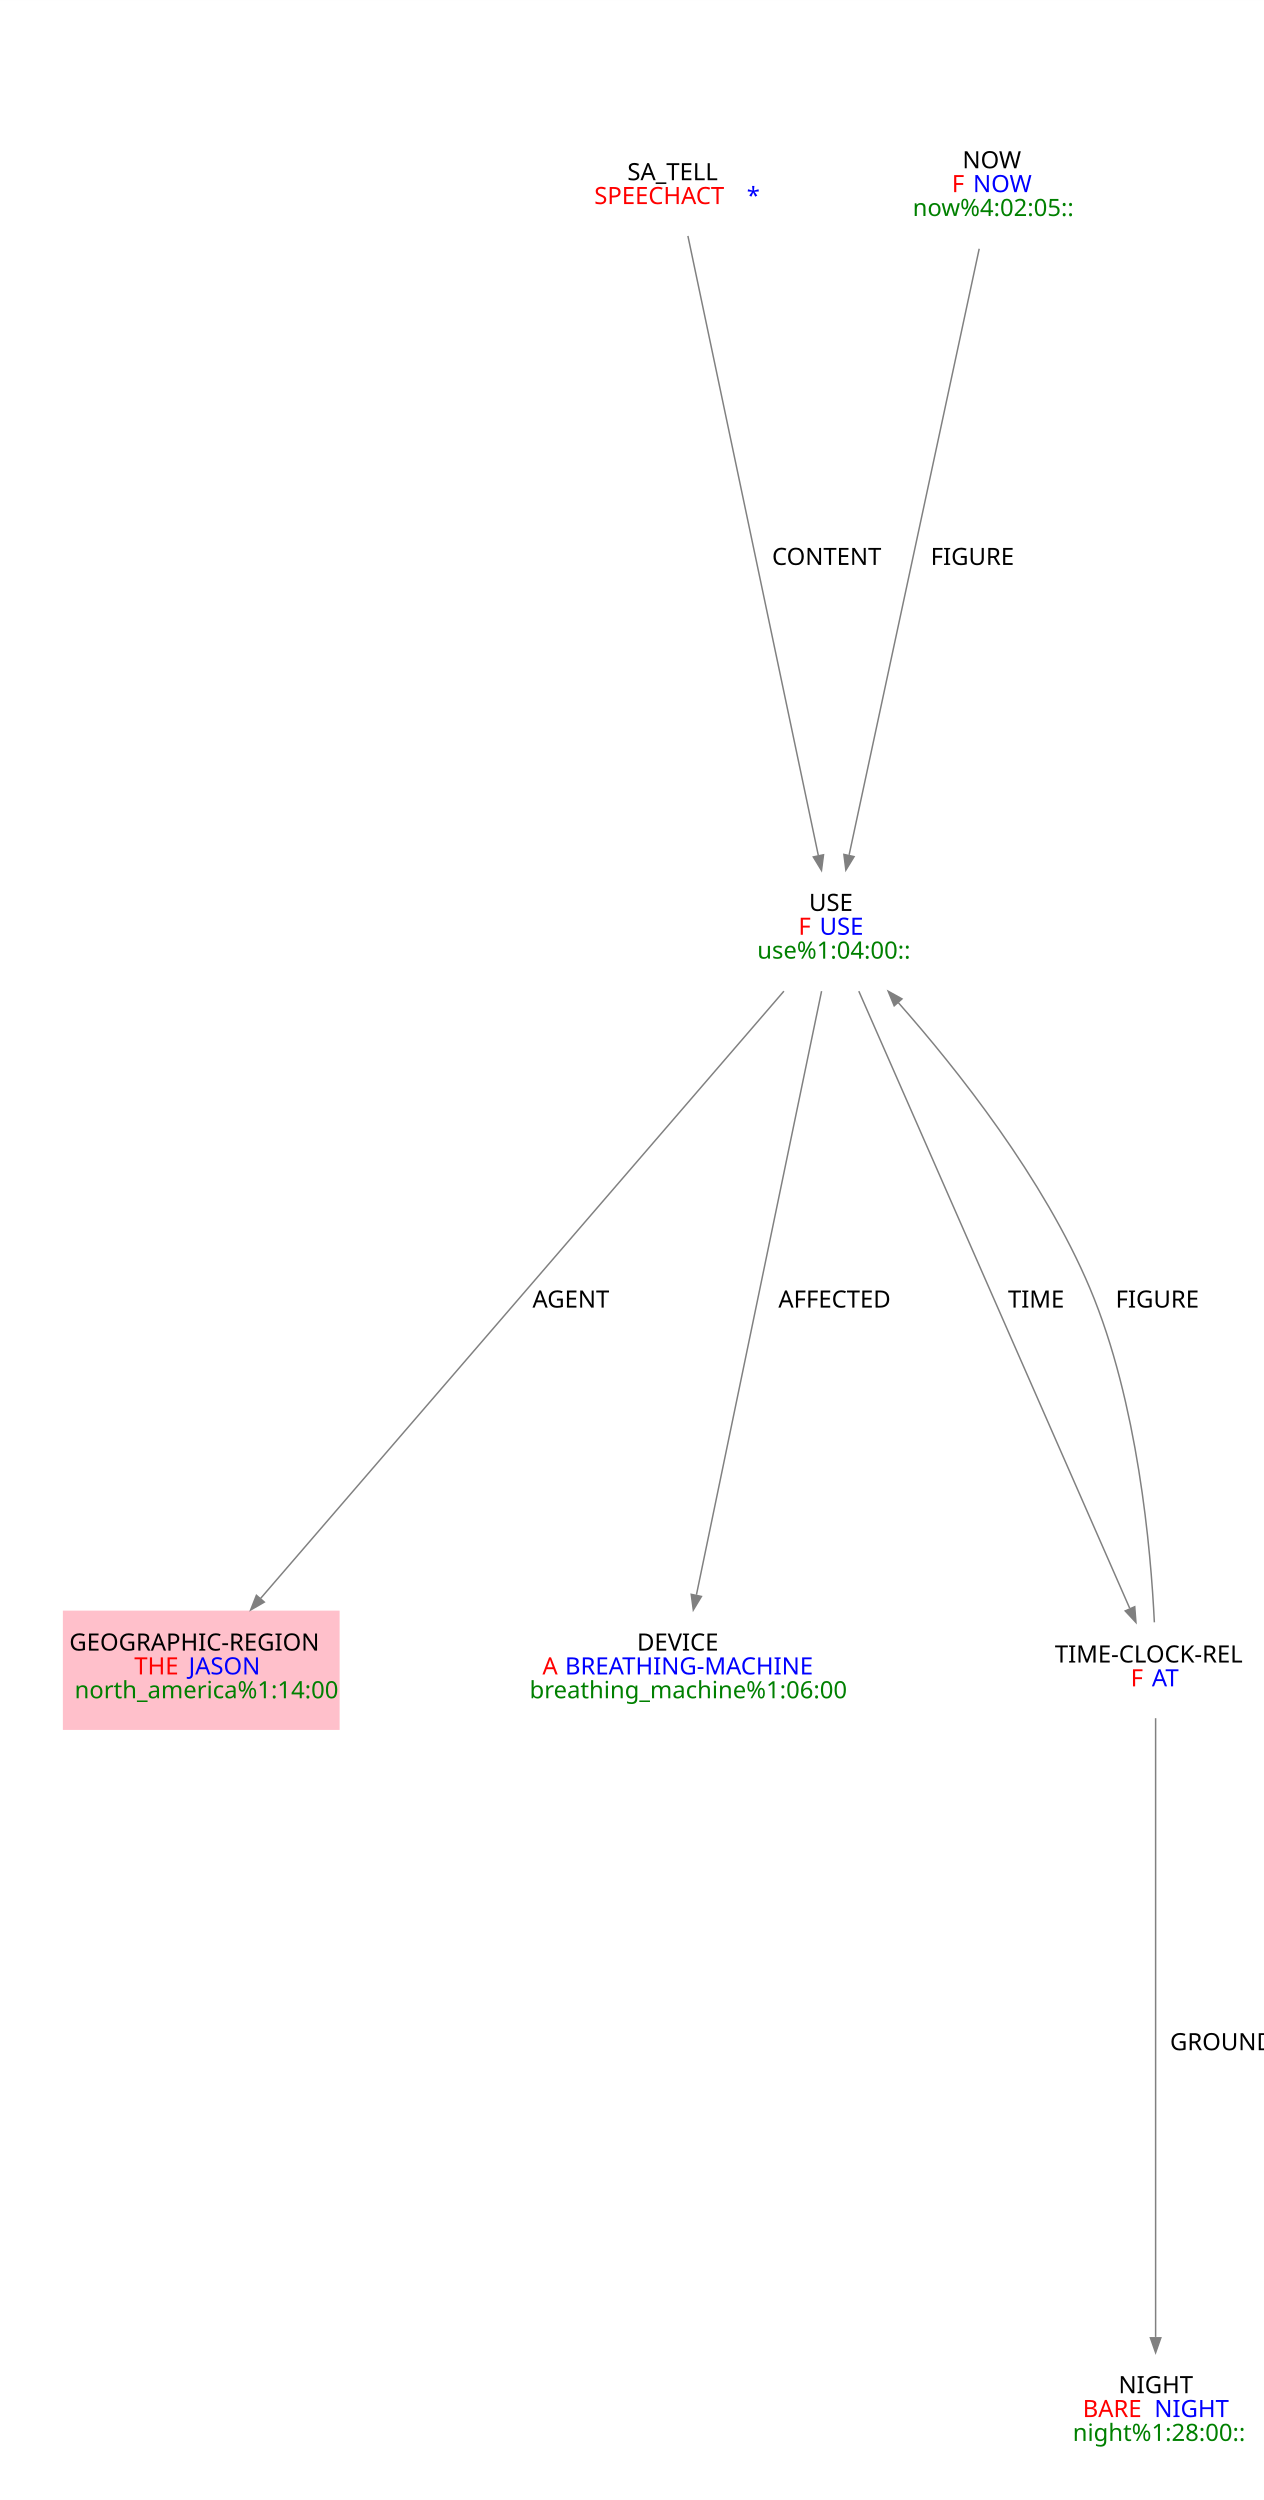
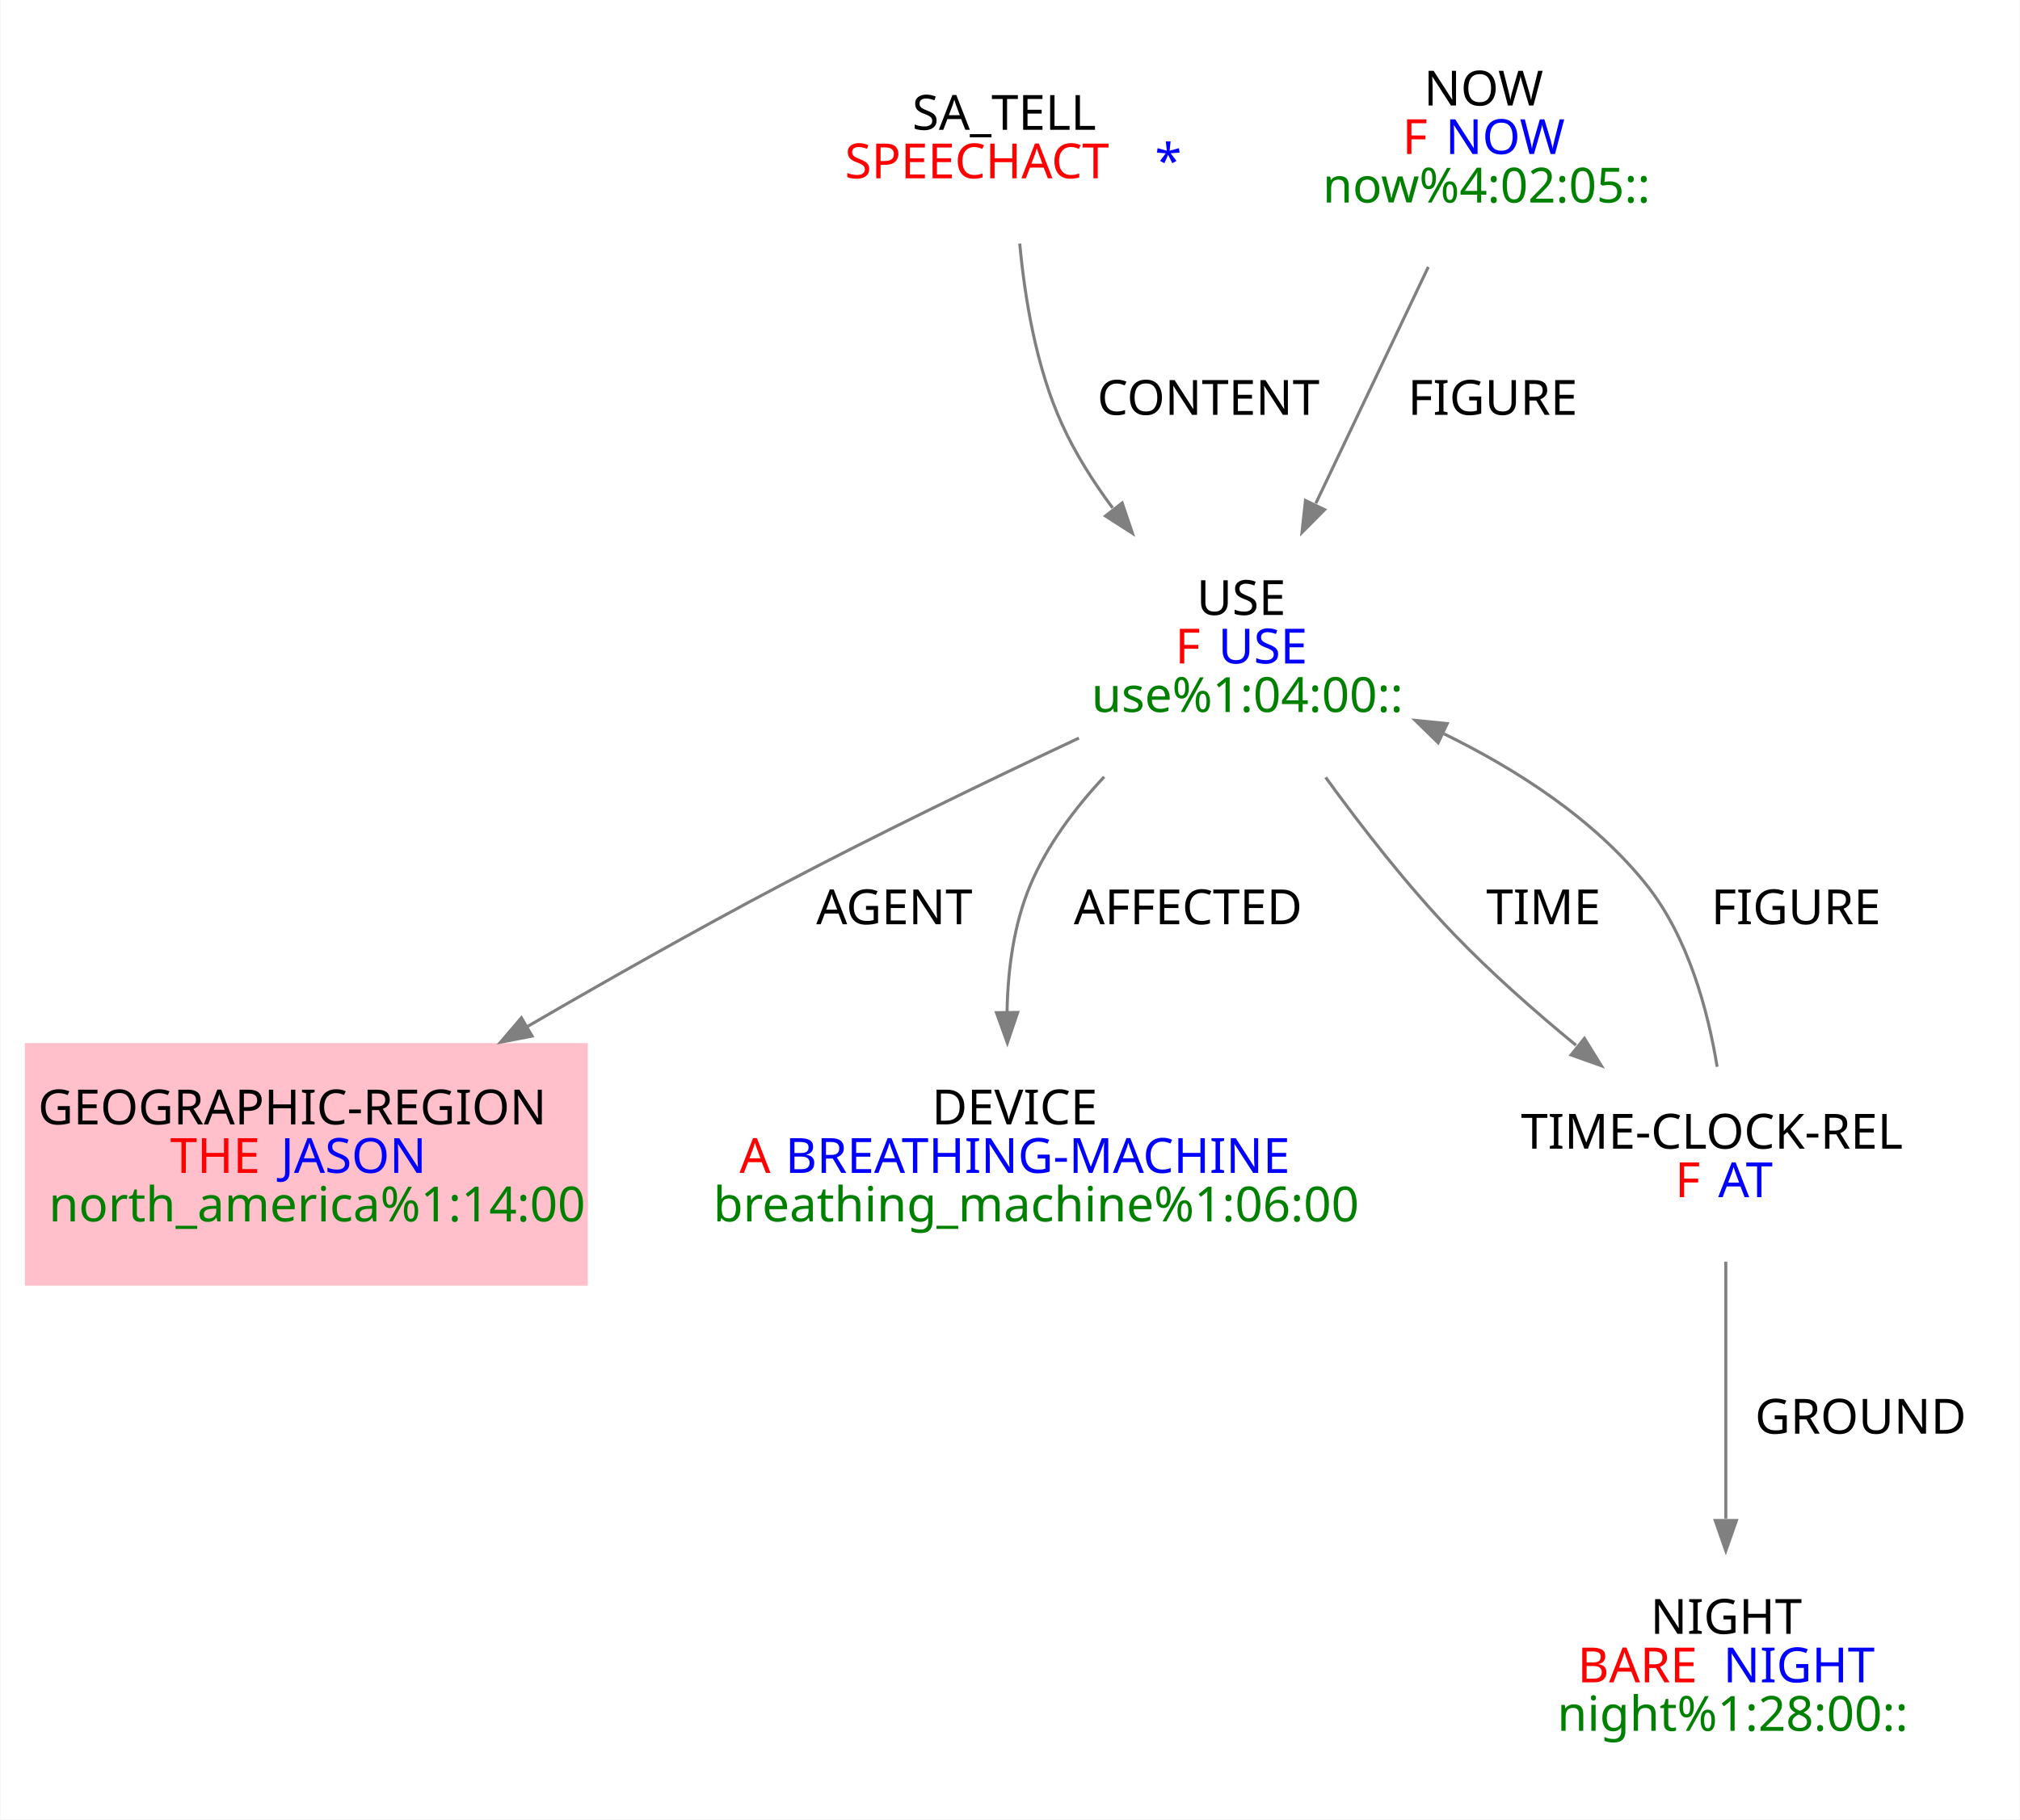
- <svg xmlns="http://www.w3.org/2000/svg" xmlns:xlink="http://www.w3.org/1999/xlink" width="432pt" height="855pt" viewBox="0.00 0.00 432.00 854.94">
-   <g id="graph0" class="graph" transform="scale(1.02 1.02) rotate(0) translate(4 868)">
-     <polygon fill="white" stroke="transparent" points="-4,4 -4,-868 436.62,-868 436.62,4 -4,4" />
+ <svg xmlns="http://www.w3.org/2000/svg" xmlns:xlink="http://www.w3.org/1999/xlink" width="333pt" height="300pt" viewBox="0.00 0.00 332.89 300.00">
+   <g id="graph0" class="graph" transform="scale(1 1) rotate(0) translate(4 296)">
+     <polygon fill="white" stroke="transparent" points="-4,4 -4,-296 328.89,-296 328.89,4 -4,4" />
    <g id="node1" class="node">
      <g id="a_node1">
        <a xlink:href="http://trips.ihmc.us/lexicon/data/ONT::SA_TELL.xml" xlink:title="&lt;font color=&quot;green&quot;&gt;&lt;br /&gt;&lt;/font&gt; &lt;font color=&quot;black&quot;&gt;SA_TELL&lt;/font&gt; &lt;font color=&quot;green&quot;&gt;&lt;br /&gt;&lt;/font&gt; &lt;font color=&quot;red&quot;&gt;SPEECHACT&lt;/font&gt; &lt;font color=&quot;blue&quot;&gt;* &lt;/font&gt; &lt;font color=&quot;green&quot;&gt;&lt;br /&gt; &lt;/font&gt;">
-           <text text-anchor="start" x="204.13" y="-807.6" font-family="Work Sans" font-size="8.00"> </text>
-           <text text-anchor="start" x="206.35" y="-807.6" font-family="Work Sans" font-size="8.00">SA_TELL</text>
-           <text text-anchor="start" x="240.6" y="-807.6" font-family="Work Sans" font-size="8.00"> </text>
-           <text text-anchor="start" x="193.02" y="-799.6" font-family="Work Sans" font-size="8.00"> </text>
-           <text text-anchor="start" x="195.25" y="-799.6" font-family="Work Sans" font-size="8.00" fill="red">SPEECHACT</text>
-           <text text-anchor="start" x="244.14" y="-799.6" font-family="Work Sans" font-size="8.00"> </text>
-           <text text-anchor="start" x="246.37" y="-799.6" font-family="Work Sans" font-size="8.00" fill="blue">* </text>
-           <text text-anchor="start" x="251.7" y="-799.6" font-family="Work Sans" font-size="8.00"> </text>
-           <text text-anchor="start" x="222.36" y="-791.6" font-family="Work Sans" font-size="8.00" fill="green"> </text>
+           <text text-anchor="start" x="144.11" y="-274.6" font-family="Work Sans" font-size="8.00"> </text>
+           <text text-anchor="start" x="146.33" y="-274.6" font-family="Work Sans" font-size="8.00">SA_TELL</text>
+           <text text-anchor="start" x="180.57" y="-274.6" font-family="Work Sans" font-size="8.00"> </text>
+           <text text-anchor="start" x="133" y="-266.6" font-family="Work Sans" font-size="8.00"> </text>
+           <text text-anchor="start" x="135.22" y="-266.6" font-family="Work Sans" font-size="8.00" fill="red">SPEECHACT</text>
+           <text text-anchor="start" x="184.12" y="-266.6" font-family="Work Sans" font-size="8.00"> </text>
+           <text text-anchor="start" x="186.34" y="-266.6" font-family="Work Sans" font-size="8.00" fill="blue">* </text>
+           <text text-anchor="start" x="191.68" y="-266.6" font-family="Work Sans" font-size="8.00"> </text>
+           <text text-anchor="start" x="162.34" y="-258.6" font-family="Work Sans" font-size="8.00" fill="green"> </text>
        </a>
      </g>
    </g>
    <g id="node2" class="node">
      <g id="a_node2">
        <a xlink:href="http://trips.ihmc.us/lexicon/data/ONT::USE.xml" xlink:title="&lt;font color=&quot;green&quot;&gt;&lt;br /&gt;&lt;/font&gt; &lt;font color=&quot;black&quot;&gt;USE&lt;/font&gt; &lt;font color=&quot;green&quot;&gt;&lt;br /&gt;&lt;/font&gt; &lt;font color=&quot;red&quot;&gt;F&lt;/font&gt; &lt;font color=&quot;blue&quot;&gt;USE&lt;/font&gt; &lt;font color=&quot;green&quot;&gt;&lt;br /&gt;&lt;/font&gt; &lt;font color=&quot;green&quot;&gt;use%1:04:00::&lt;/font&gt; &lt;font color=&quot;green&quot;&gt;&lt;br /&gt; &lt;/font&gt;">
-           <text text-anchor="start" x="265.03" y="-562.6" font-family="Work Sans" font-size="8.00"> </text>
-           <text text-anchor="start" x="267.25" y="-562.6" font-family="Work Sans" font-size="8.00">USE</text>
-           <text text-anchor="start" x="283.7" y="-562.6" font-family="Work Sans" font-size="8.00"> </text>
-           <text text-anchor="start" x="261.47" y="-554.6" font-family="Work Sans" font-size="8.00"> </text>
-           <text text-anchor="start" x="263.7" y="-554.6" font-family="Work Sans" font-size="8.00" fill="red">F</text>
-           <text text-anchor="start" x="268.58" y="-554.6" font-family="Work Sans" font-size="8.00"> </text>
-           <text text-anchor="start" x="270.8" y="-554.6" font-family="Work Sans" font-size="8.00" fill="blue">USE</text>
-           <text text-anchor="start" x="287.25" y="-554.6" font-family="Work Sans" font-size="8.00"> </text>
-           <text text-anchor="start" x="247.68" y="-546.6" font-family="Work Sans" font-size="8.00"> </text>
-           <text text-anchor="start" x="249.9" y="-546.6" font-family="Work Sans" font-size="8.00" fill="green">use%1:04:00::</text>
-           <text text-anchor="start" x="301.05" y="-546.6" font-family="Work Sans" font-size="8.00"> </text>
-           <text text-anchor="start" x="274.36" y="-538.6" font-family="Work Sans" font-size="8.00" fill="green"> </text>
+           <text text-anchor="start" x="191" y="-194.6" font-family="Work Sans" font-size="8.00"> </text>
+           <text text-anchor="start" x="193.22" y="-194.6" font-family="Work Sans" font-size="8.00">USE</text>
+           <text text-anchor="start" x="209.67" y="-194.6" font-family="Work Sans" font-size="8.00"> </text>
+           <text text-anchor="start" x="187.45" y="-186.6" font-family="Work Sans" font-size="8.00"> </text>
+           <text text-anchor="start" x="189.67" y="-186.6" font-family="Work Sans" font-size="8.00" fill="red">F</text>
+           <text text-anchor="start" x="194.56" y="-186.6" font-family="Work Sans" font-size="8.00"> </text>
+           <text text-anchor="start" x="196.78" y="-186.6" font-family="Work Sans" font-size="8.00" fill="blue">USE</text>
+           <text text-anchor="start" x="213.23" y="-186.6" font-family="Work Sans" font-size="8.00"> </text>
+           <text text-anchor="start" x="173.65" y="-178.6" font-family="Work Sans" font-size="8.00"> </text>
+           <text text-anchor="start" x="175.88" y="-178.6" font-family="Work Sans" font-size="8.00" fill="green">use%1:04:00::</text>
+           <text text-anchor="start" x="227.02" y="-178.6" font-family="Work Sans" font-size="8.00"> </text>
+           <text text-anchor="start" x="200.34" y="-170.6" font-family="Work Sans" font-size="8.00" fill="green"> </text>
        </a>
      </g>
    </g>
-     <g id="edge1" class="edge">
-       <path fill="none" stroke="grey" stroke-width="0.5" d="M226.65,-788.92C235.37,-747.5 259.74,-631.73 270.39,-581.15" />
-       <polygon fill="grey" stroke="grey" stroke-width="0.5" points="272.12,-581.43 271.44,-576.18 268.69,-580.71 272.12,-581.43" />
-       <text text-anchor="middle" x="273.18" y="-678.6" font-family="Work Sans" font-size="8.00"> CONTENT   </text>
+     <g id="edge2" class="edge">
+       <path fill="none" stroke="grey" stroke-width="0.5" d="M164.05,-255.84C164.88,-246.83 166.76,-235.37 171.04,-226 173.21,-221.23 176.15,-216.57 179.36,-212.25" />
+       <polygon fill="grey" stroke="grey" stroke-width="0.5" points="180.94,-213.07 182.63,-208.06 178.18,-210.92 180.94,-213.07" />
+       <text text-anchor="middle" x="195.16" y="-227.6" font-family="Work Sans" font-size="8.00"> CONTENT   </text>
    </g>
    <g id="node3" class="node">
      <g id="a_node3">
        <a xlink:href="http://trips.ihmc.us/lexicon/data/ONT::GEOGRAPHIC-REGION.xml" xlink:title="&lt;font color=&quot;green&quot;&gt;&lt;br /&gt;&lt;/font&gt; &lt;font color=&quot;black&quot;&gt;GEOGRAPHIC-REGION&lt;/font&gt; &lt;font color=&quot;green&quot;&gt;&lt;br /&gt;&lt;/font&gt; &lt;font color=&quot;red&quot;&gt;THE&lt;/font&gt; &lt;font color=&quot;blue&quot;&gt;JASON&lt;/font&gt; &lt;font color=&quot;green&quot;&gt;&lt;br /&gt;&lt;/font&gt; &lt;font color=&quot;green&quot;&gt;north_america%1:14:00&lt;/font&gt; &lt;font color=&quot;green&quot;&gt;&lt;br /&gt; &lt;/font&gt;">
-           <polygon fill="pink" stroke="transparent" points="109.87,-328 17.08,-328 17.08,-288 109.87,-288 109.87,-328" />
-           <text text-anchor="start" x="17.03" y="-314.6" font-family="Work Sans" font-size="8.00"> </text>
-           <text text-anchor="start" x="19.25" y="-314.6" font-family="Work Sans" font-size="8.00">GEOGRAPHIC-REGION</text>
-           <text text-anchor="start" x="107.7" y="-314.6" font-family="Work Sans" font-size="8.00"> </text>
-           <text text-anchor="start" x="38.8" y="-306.6" font-family="Work Sans" font-size="8.00"> </text>
-           <text text-anchor="start" x="41.03" y="-306.6" font-family="Work Sans" font-size="8.00" fill="red">THE</text>
-           <text text-anchor="start" x="57.03" y="-306.6" font-family="Work Sans" font-size="8.00"> </text>
-           <text text-anchor="start" x="59.25" y="-306.6" font-family="Work Sans" font-size="8.00" fill="blue">JASON</text>
-           <text text-anchor="start" x="85.92" y="-306.6" font-family="Work Sans" font-size="8.00"> </text>
-           <text text-anchor="start" x="18.78" y="-298.6" font-family="Work Sans" font-size="8.00"> </text>
-           <text text-anchor="start" x="21" y="-298.6" font-family="Work Sans" font-size="8.00" fill="green">north_america%1:14:00</text>
-           <text text-anchor="start" x="105.95" y="-298.6" font-family="Work Sans" font-size="8.00"> </text>
-           <text text-anchor="start" x="62.36" y="-290.6" font-family="Work Sans" font-size="8.00" fill="green"> </text>
+           <polygon fill="pink" stroke="transparent" points="92.85,-124 0.05,-124 0.05,-84 92.85,-84 92.85,-124" />
+           <text text-anchor="start" x="0" y="-110.6" font-family="Work Sans" font-size="8.00"> </text>
+           <text text-anchor="start" x="2.22" y="-110.6" font-family="Work Sans" font-size="8.00">GEOGRAPHIC-REGION</text>
+           <text text-anchor="start" x="90.68" y="-110.6" font-family="Work Sans" font-size="8.00"> </text>
+           <text text-anchor="start" x="21.78" y="-102.6" font-family="Work Sans" font-size="8.00"> </text>
+           <text text-anchor="start" x="24" y="-102.6" font-family="Work Sans" font-size="8.00" fill="red">THE</text>
+           <text text-anchor="start" x="40" y="-102.6" font-family="Work Sans" font-size="8.00"> </text>
+           <text text-anchor="start" x="42.22" y="-102.6" font-family="Work Sans" font-size="8.00" fill="blue">JASON</text>
+           <text text-anchor="start" x="68.9" y="-102.6" font-family="Work Sans" font-size="8.00"> </text>
+           <text text-anchor="start" x="1.76" y="-94.6" font-family="Work Sans" font-size="8.00"> </text>
+           <text text-anchor="start" x="3.98" y="-94.6" font-family="Work Sans" font-size="8.00" fill="green">north_america%1:14:00</text>
+           <text text-anchor="start" x="88.92" y="-94.6" font-family="Work Sans" font-size="8.00"> </text>
+           <text text-anchor="start" x="45.34" y="-86.6" font-family="Work Sans" font-size="8.00" fill="green"> </text>
        </a>
      </g>
    </g>
    <g id="edge6" class="edge">
-       <path fill="none" stroke="grey" stroke-width="0.5" d="M258.84,-535.7C220.29,-490.97 124.99,-380.38 83.41,-332.13" />
-       <polygon fill="grey" stroke="grey" stroke-width="0.5" points="84.62,-330.86 80.03,-328.21 81.97,-333.14 84.62,-330.86" />
-       <text text-anchor="middle" x="187.41" y="-429.6" font-family="Work Sans" font-size="8.00"> AGENT   </text>
+       <path fill="none" stroke="grey" stroke-width="0.5" d="M173.81,-174.3C159.07,-167.38 140.69,-158.5 124.58,-150 110.77,-142.71 95.87,-134.28 82.81,-126.69" />
+       <polygon fill="grey" stroke="grey" stroke-width="0.5" points="83.66,-125.16 78.46,-124.15 81.9,-128.18 83.66,-125.16" />
+       <text text-anchor="middle" x="143.38" y="-143.6" font-family="Work Sans" font-size="8.00"> AGENT   </text>
    </g>
    <g id="node5" class="node">
      <g id="a_node5">
        <a xlink:href="http://trips.ihmc.us/lexicon/data/ONT::DEVICE.xml" xlink:title="&lt;font color=&quot;green&quot;&gt;&lt;br /&gt;&lt;/font&gt; &lt;font color=&quot;black&quot;&gt;DEVICE&lt;/font&gt; &lt;font color=&quot;green&quot;&gt;&lt;br /&gt;&lt;/font&gt; &lt;font color=&quot;red&quot;&gt;A&lt;/font&gt; &lt;font color=&quot;blue&quot;&gt;BREATHING-MACHINE&lt;/font&gt; &lt;font color=&quot;green&quot;&gt;&lt;br /&gt;&lt;/font&gt; &lt;font color=&quot;green&quot;&gt;breathing_machine%1:06:00&lt;/font&gt; &lt;font color=&quot;green&quot;&gt;&lt;br /&gt; &lt;/font&gt;">
-           <text text-anchor="start" x="207.36" y="-314.6" font-family="Work Sans" font-size="8.00"> </text>
-           <text text-anchor="start" x="209.58" y="-314.6" font-family="Work Sans" font-size="8.00">DEVICE</text>
-           <text text-anchor="start" x="239.37" y="-314.6" font-family="Work Sans" font-size="8.00"> </text>
-           <text text-anchor="start" x="175.65" y="-306.6" font-family="Work Sans" font-size="8.00"> </text>
-           <text text-anchor="start" x="177.88" y="-306.6" font-family="Work Sans" font-size="8.00" fill="red">A</text>
-           <text text-anchor="start" x="183.21" y="-306.6" font-family="Work Sans" font-size="8.00"> </text>
-           <text text-anchor="start" x="185.44" y="-306.6" font-family="Work Sans" font-size="8.00" fill="blue">BREATHING-MACHINE</text>
-           <text text-anchor="start" x="271.07" y="-306.6" font-family="Work Sans" font-size="8.00"> </text>
-           <text text-anchor="start" x="171.33" y="-298.6" font-family="Work Sans" font-size="8.00"> </text>
-           <text text-anchor="start" x="173.55" y="-298.6" font-family="Work Sans" font-size="8.00" fill="green">breathing_machine%1:06:00</text>
-           <text text-anchor="start" x="275.4" y="-298.6" font-family="Work Sans" font-size="8.00"> </text>
-           <text text-anchor="start" x="223.36" y="-290.6" font-family="Work Sans" font-size="8.00" fill="green"> </text>
+           <text text-anchor="start" x="147.33" y="-110.6" font-family="Work Sans" font-size="8.00"> </text>
+           <text text-anchor="start" x="149.56" y="-110.6" font-family="Work Sans" font-size="8.00">DEVICE</text>
+           <text text-anchor="start" x="179.34" y="-110.6" font-family="Work Sans" font-size="8.00"> </text>
+           <text text-anchor="start" x="115.63" y="-102.6" font-family="Work Sans" font-size="8.00"> </text>
+           <text text-anchor="start" x="117.85" y="-102.6" font-family="Work Sans" font-size="8.00" fill="red">A</text>
+           <text text-anchor="start" x="123.19" y="-102.6" font-family="Work Sans" font-size="8.00"> </text>
+           <text text-anchor="start" x="125.41" y="-102.6" font-family="Work Sans" font-size="8.00" fill="blue">BREATHING-MACHINE</text>
+           <text text-anchor="start" x="211.05" y="-102.6" font-family="Work Sans" font-size="8.00"> </text>
+           <text text-anchor="start" x="111.3" y="-94.6" font-family="Work Sans" font-size="8.00"> </text>
+           <text text-anchor="start" x="113.52" y="-94.6" font-family="Work Sans" font-size="8.00" fill="green">breathing_machine%1:06:00</text>
+           <text text-anchor="start" x="215.38" y="-94.6" font-family="Work Sans" font-size="8.00"> </text>
+           <text text-anchor="start" x="163.34" y="-86.6" font-family="Work Sans" font-size="8.00" fill="green"> </text>
        </a>
      </g>
    </g>
    <g id="edge4" class="edge">
-       <path fill="none" stroke="grey" stroke-width="0.5" d="M271.47,-535.7C262.27,-491.33 239.64,-382.15 229.51,-333.31" />
-       <polygon fill="grey" stroke="grey" stroke-width="0.5" points="231.19,-332.75 228.46,-328.21 227.76,-333.46 231.19,-332.75" />
-       <text text-anchor="middle" x="275.81" y="-429.6" font-family="Work Sans" font-size="8.00"> AFFECTED   </text>
+       <path fill="none" stroke="grey" stroke-width="0.5" d="M177.97,-167.91C173.06,-162.66 168.54,-156.58 165.77,-150 163.07,-143.57 162.09,-136.15 161.96,-129.22" />
+       <polygon fill="grey" stroke="grey" stroke-width="0.5" points="163.71,-129.06 162.01,-124.04 160.21,-129.02 163.71,-129.06" />
+       <text text-anchor="middle" x="191.79" y="-143.6" font-family="Work Sans" font-size="8.00"> AFFECTED   </text>
    </g>
    <g id="node6" class="node">
      <g id="a_node6">
        <a xlink:href="http://trips.ihmc.us/lexicon/data/ONT::TIME-CLOCK-REL.xml" xlink:title="&lt;font color=&quot;green&quot;&gt;&lt;br /&gt;&lt;/font&gt; &lt;font color=&quot;black&quot;&gt;TIME-CLOCK-REL&lt;/font&gt; &lt;font color=&quot;green&quot;&gt;&lt;br /&gt;&lt;/font&gt; &lt;font color=&quot;red&quot;&gt;F&lt;/font&gt; &lt;font color=&quot;blue&quot;&gt;AT&lt;/font&gt; &lt;font color=&quot;green&quot;&gt;&lt;br /&gt; &lt;/font&gt;">
-           <text text-anchor="start" x="347.47" y="-310.6" font-family="Work Sans" font-size="8.00"> </text>
-           <text text-anchor="start" x="349.69" y="-310.6" font-family="Work Sans" font-size="8.00">TIME-CLOCK-REL</text>
-           <text text-anchor="start" x="417.26" y="-310.6" font-family="Work Sans" font-size="8.00"> </text>
-           <text text-anchor="start" x="372.88" y="-302.6" font-family="Work Sans" font-size="8.00"> </text>
-           <text text-anchor="start" x="375.1" y="-302.6" font-family="Work Sans" font-size="8.00" fill="red">F</text>
-           <text text-anchor="start" x="379.99" y="-302.6" font-family="Work Sans" font-size="8.00"> </text>
-           <text text-anchor="start" x="382.21" y="-302.6" font-family="Work Sans" font-size="8.00" fill="blue">AT</text>
-           <text text-anchor="start" x="391.85" y="-302.6" font-family="Work Sans" font-size="8.00"> </text>
-           <text text-anchor="start" x="382.36" y="-294.6" font-family="Work Sans" font-size="8.00" fill="green"> </text>
+           <text text-anchor="start" x="244.45" y="-106.6" font-family="Work Sans" font-size="8.00"> </text>
+           <text text-anchor="start" x="246.67" y="-106.6" font-family="Work Sans" font-size="8.00">TIME-CLOCK-REL</text>
+           <text text-anchor="start" x="314.23" y="-106.6" font-family="Work Sans" font-size="8.00"> </text>
+           <text text-anchor="start" x="269.86" y="-98.6" font-family="Work Sans" font-size="8.00"> </text>
+           <text text-anchor="start" x="272.08" y="-98.6" font-family="Work Sans" font-size="8.00" fill="red">F</text>
+           <text text-anchor="start" x="276.96" y="-98.6" font-family="Work Sans" font-size="8.00"> </text>
+           <text text-anchor="start" x="279.19" y="-98.6" font-family="Work Sans" font-size="8.00" fill="blue">AT</text>
+           <text text-anchor="start" x="288.82" y="-98.6" font-family="Work Sans" font-size="8.00"> </text>
+           <text text-anchor="start" x="279.34" y="-90.6" font-family="Work Sans" font-size="8.00" fill="green"> </text>
        </a>
      </g>
    </g>
-     <g id="edge2" class="edge">
-       <path fill="none" stroke="grey" stroke-width="0.5" d="M283.95,-535.7C304.05,-489.91 354.46,-375.09 374.78,-328.8" />
-       <polygon fill="grey" stroke="grey" stroke-width="0.5" points="376.47,-329.31 376.88,-324.02 373.27,-327.9 376.47,-329.31" />
-       <text text-anchor="middle" x="343.4" y="-429.6" font-family="Work Sans" font-size="8.00"> TIME   </text>
+     <g id="edge5" class="edge">
+       <path fill="none" stroke="grey" stroke-width="0.5" d="M214.48,-167.82C220.5,-159.53 227.98,-149.92 235.59,-142 241.73,-135.61 248.93,-129.25 255.75,-123.65" />
+       <polygon fill="grey" stroke="grey" stroke-width="0.5" points="257.14,-124.78 259.93,-120.27 254.94,-122.05 257.14,-124.78" />
+       <text text-anchor="middle" x="250.38" y="-143.6" font-family="Work Sans" font-size="8.00"> TIME   </text>
    </g>
    <g id="node4" class="node">
      <g id="a_node4">
        <a xlink:href="http://trips.ihmc.us/lexicon/data/ONT::NOW.xml" xlink:title="&lt;font color=&quot;green&quot;&gt;&lt;br /&gt;&lt;/font&gt; &lt;font color=&quot;black&quot;&gt;NOW&lt;/font&gt; &lt;font color=&quot;green&quot;&gt;&lt;br /&gt;&lt;/font&gt; &lt;font color=&quot;red&quot;&gt;F&lt;/font&gt; &lt;font color=&quot;blue&quot;&gt;NOW&lt;/font&gt; &lt;font color=&quot;green&quot;&gt;&lt;br /&gt;&lt;/font&gt; &lt;font color=&quot;green&quot;&gt;now%4:02:05::&lt;/font&gt; &lt;font color=&quot;green&quot;&gt;&lt;br /&gt; &lt;/font&gt;">
-           <text text-anchor="start" x="316.48" y="-811.6" font-family="Work Sans" font-size="8.00"> </text>
-           <text text-anchor="start" x="318.7" y="-811.6" font-family="Work Sans" font-size="8.00">NOW</text>
-           <text text-anchor="start" x="338.25" y="-811.6" font-family="Work Sans" font-size="8.00"> </text>
-           <text text-anchor="start" x="312.92" y="-803.6" font-family="Work Sans" font-size="8.00"> </text>
-           <text text-anchor="start" x="315.14" y="-803.6" font-family="Work Sans" font-size="8.00" fill="red">F</text>
-           <text text-anchor="start" x="320.03" y="-803.6" font-family="Work Sans" font-size="8.00"> </text>
-           <text text-anchor="start" x="322.25" y="-803.6" font-family="Work Sans" font-size="8.00" fill="blue">NOW</text>
-           <text text-anchor="start" x="341.8" y="-803.6" font-family="Work Sans" font-size="8.00"> </text>
-           <text text-anchor="start" x="299.79" y="-795.6" font-family="Work Sans" font-size="8.00"> </text>
-           <text text-anchor="start" x="302.01" y="-795.6" font-family="Work Sans" font-size="8.00" fill="green">now%4:02:05::</text>
-           <text text-anchor="start" x="354.94" y="-795.6" font-family="Work Sans" font-size="8.00"> </text>
-           <text text-anchor="start" x="327.36" y="-787.6" font-family="Work Sans" font-size="8.00" fill="green"> </text>
+           <text text-anchor="start" x="228.45" y="-278.6" font-family="Work Sans" font-size="8.00"> </text>
+           <text text-anchor="start" x="230.67" y="-278.6" font-family="Work Sans" font-size="8.00">NOW</text>
+           <text text-anchor="start" x="250.22" y="-278.6" font-family="Work Sans" font-size="8.00"> </text>
+           <text text-anchor="start" x="224.9" y="-270.6" font-family="Work Sans" font-size="8.00"> </text>
+           <text text-anchor="start" x="227.12" y="-270.6" font-family="Work Sans" font-size="8.00" fill="red">F</text>
+           <text text-anchor="start" x="232.01" y="-270.6" font-family="Work Sans" font-size="8.00"> </text>
+           <text text-anchor="start" x="234.23" y="-270.6" font-family="Work Sans" font-size="8.00" fill="blue">NOW</text>
+           <text text-anchor="start" x="253.78" y="-270.6" font-family="Work Sans" font-size="8.00"> </text>
+           <text text-anchor="start" x="211.76" y="-262.6" font-family="Work Sans" font-size="8.00"> </text>
+           <text text-anchor="start" x="213.99" y="-262.6" font-family="Work Sans" font-size="8.00" fill="green">now%4:02:05::</text>
+           <text text-anchor="start" x="266.91" y="-262.6" font-family="Work Sans" font-size="8.00"> </text>
+           <text text-anchor="start" x="239.34" y="-254.6" font-family="Work Sans" font-size="8.00" fill="green"> </text>
+         </a>
+       </g>
+     </g>
+     <g id="edge3" class="edge">
+       <path fill="none" stroke="grey" stroke-width="0.5" d="M231.4,-251.98C225.88,-240.37 218.77,-225.42 212.86,-213" />
+       <polygon fill="grey" stroke="grey" stroke-width="0.5" points="214.31,-211.96 210.58,-208.2 211.15,-213.47 214.31,-211.96" />
+       <text text-anchor="middle" x="242.01" y="-227.6" font-family="Work Sans" font-size="8.00"> FIGURE   </text>
+     </g>
+     <g id="edge1" class="edge">
+       <path fill="none" stroke="grey" stroke-width="0.5" d="M279.02,-120.1C277.47,-129.53 274.22,-141.46 267.45,-150 258.8,-160.9 246.01,-169.12 233.98,-175" />
+       <polygon fill="grey" stroke="grey" stroke-width="0.5" points="233.03,-173.52 229.25,-177.22 234.52,-176.69 233.03,-173.52" />
+       <text text-anchor="middle" x="292.01" y="-143.6" font-family="Work Sans" font-size="8.00"> FIGURE   </text>
+     </g>
+     <g id="node7" class="node">
+       <g id="a_node7">
+         <a xlink:href="http://trips.ihmc.us/lexicon/data/ONT::NIGHT.xml" xlink:title="&lt;font color=&quot;green&quot;&gt;&lt;br /&gt;&lt;/font&gt; &lt;font color=&quot;black&quot;&gt;NIGHT&lt;/font&gt; &lt;font color=&quot;green&quot;&gt;&lt;br /&gt;&lt;/font&gt; &lt;font color=&quot;red&quot;&gt;BARE&lt;/font&gt; &lt;font color=&quot;blue&quot;&gt;NIGHT&lt;/font&gt; &lt;font color=&quot;green&quot;&gt;&lt;br /&gt;&lt;/font&gt; &lt;font color=&quot;green&quot;&gt;night%1:28:00::&lt;/font&gt; &lt;font color=&quot;green&quot;&gt;&lt;br /&gt; &lt;/font&gt;">
+           <text text-anchor="start" x="265.78" y="-26.6" font-family="Work Sans" font-size="8.00"> </text>
+           <text text-anchor="start" x="268.01" y="-26.6" font-family="Work Sans" font-size="8.00">NIGHT</text>
+           <text text-anchor="start" x="292.89" y="-26.6" font-family="Work Sans" font-size="8.00"> </text>
+           <text text-anchor="start" x="253.78" y="-18.6" font-family="Work Sans" font-size="8.00"> </text>
+           <text text-anchor="start" x="256" y="-18.6" font-family="Work Sans" font-size="8.00" fill="red">BARE</text>
+           <text text-anchor="start" x="277.79" y="-18.6" font-family="Work Sans" font-size="8.00"> </text>
+           <text text-anchor="start" x="280.01" y="-18.6" font-family="Work Sans" font-size="8.00" fill="blue">NIGHT</text>
+           <text text-anchor="start" x="304.9" y="-18.6" font-family="Work Sans" font-size="8.00"> </text>
+           <text text-anchor="start" x="250.43" y="-10.6" font-family="Work Sans" font-size="8.00"> </text>
+           <text text-anchor="start" x="252.65" y="-10.6" font-family="Work Sans" font-size="8.00" fill="green">night%1:28:00::</text>
+           <text text-anchor="start" x="308.25" y="-10.6" font-family="Work Sans" font-size="8.00"> </text>
+           <text text-anchor="start" x="279.34" y="-2.6" font-family="Work Sans" font-size="8.00" fill="green"> </text>
        </a>
      </g>
    </g>
    <g id="edge7" class="edge">
-       <path fill="none" stroke="grey" stroke-width="0.5" d="M324.32,-784.62C314.76,-740.07 291.24,-630.45 280.71,-581.41" />
-       <polygon fill="grey" stroke="grey" stroke-width="0.5" points="282.37,-580.81 279.61,-576.29 278.95,-581.55 282.37,-580.81" />
-       <text text-anchor="middle" x="322.03" y="-678.6" font-family="Work Sans" font-size="8.00"> FIGURE   </text>
-     </g>
-     <g id="edge5" class="edge">
-       <path fill="none" stroke="grey" stroke-width="0.5" d="M383.05,-324.08C381.88,-348.51 377.54,-397.85 361.47,-436 345.95,-472.86 317.14,-509.25 297.17,-531.89" />
-       <polygon fill="grey" stroke="grey" stroke-width="0.5" points="295.82,-530.78 293.8,-535.68 298.43,-533.11 295.82,-530.78" />
-       <text text-anchor="middle" x="384.03" y="-429.6" font-family="Work Sans" font-size="8.00"> FIGURE   </text>
-     </g>
-     <g id="node7" class="node">
-       <g id="a_node7">
-         <a xlink:href="http://trips.ihmc.us/lexicon/data/ONT::NIGHT.xml" xlink:title="&lt;font color=&quot;green&quot;&gt;&lt;br /&gt;&lt;/font&gt; &lt;font color=&quot;black&quot;&gt;NIGHT&lt;/font&gt; &lt;font color=&quot;green&quot;&gt;&lt;br /&gt;&lt;/font&gt; &lt;font color=&quot;red&quot;&gt;BARE&lt;/font&gt; &lt;font color=&quot;blue&quot;&gt;NIGHT&lt;/font&gt; &lt;font color=&quot;green&quot;&gt;&lt;br /&gt;&lt;/font&gt; &lt;font color=&quot;green&quot;&gt;night%1:28:00::&lt;/font&gt; &lt;font color=&quot;green&quot;&gt;&lt;br /&gt; &lt;/font&gt;">
-           <text text-anchor="start" x="368.81" y="-65.6" font-family="Work Sans" font-size="8.00"> </text>
-           <text text-anchor="start" x="371.03" y="-65.6" font-family="Work Sans" font-size="8.00">NIGHT</text>
-           <text text-anchor="start" x="395.92" y="-65.6" font-family="Work Sans" font-size="8.00"> </text>
-           <text text-anchor="start" x="356.8" y="-57.6" font-family="Work Sans" font-size="8.00"> </text>
-           <text text-anchor="start" x="359.03" y="-57.6" font-family="Work Sans" font-size="8.00" fill="red">BARE</text>
-           <text text-anchor="start" x="380.81" y="-57.6" font-family="Work Sans" font-size="8.00"> </text>
-           <text text-anchor="start" x="383.04" y="-57.6" font-family="Work Sans" font-size="8.00" fill="blue">NIGHT</text>
-           <text text-anchor="start" x="407.92" y="-57.6" font-family="Work Sans" font-size="8.00"> </text>
-           <text text-anchor="start" x="353.45" y="-49.6" font-family="Work Sans" font-size="8.00"> </text>
-           <text text-anchor="start" x="355.68" y="-49.6" font-family="Work Sans" font-size="8.00" fill="green">night%1:28:00::</text>
-           <text text-anchor="start" x="411.27" y="-49.6" font-family="Work Sans" font-size="8.00"> </text>
-           <text text-anchor="start" x="382.36" y="-41.6" font-family="Work Sans" font-size="8.00" fill="green"> </text>
-         </a>
-       </g>
-     </g>
-     <g id="edge3" class="edge">
-       <path fill="none" stroke="grey" stroke-width="0.5" d="M383.47,-291.92C383.47,-250.59 383.47,-135.2 383.47,-84.46" />
-       <polygon fill="grey" stroke="grey" stroke-width="0.5" points="385.22,-84.18 383.47,-79.18 381.72,-84.18 385.22,-84.18" />
-       <text text-anchor="middle" x="405.7" y="-180.6" font-family="Work Sans" font-size="8.00"> GROUND   </text>
+       <path fill="none" stroke="grey" stroke-width="0.5" d="M280.45,-87.96C280.45,-76.12 280.45,-59.38 280.45,-45.6" />
+       <polygon fill="grey" stroke="grey" stroke-width="0.5" points="282.2,-45.29 280.45,-40.29 278.7,-45.29 282.2,-45.29" />
+       <text text-anchor="middle" x="302.67" y="-59.6" font-family="Work Sans" font-size="8.00"> GROUND   </text>
    </g>
  </g>
</svg>
